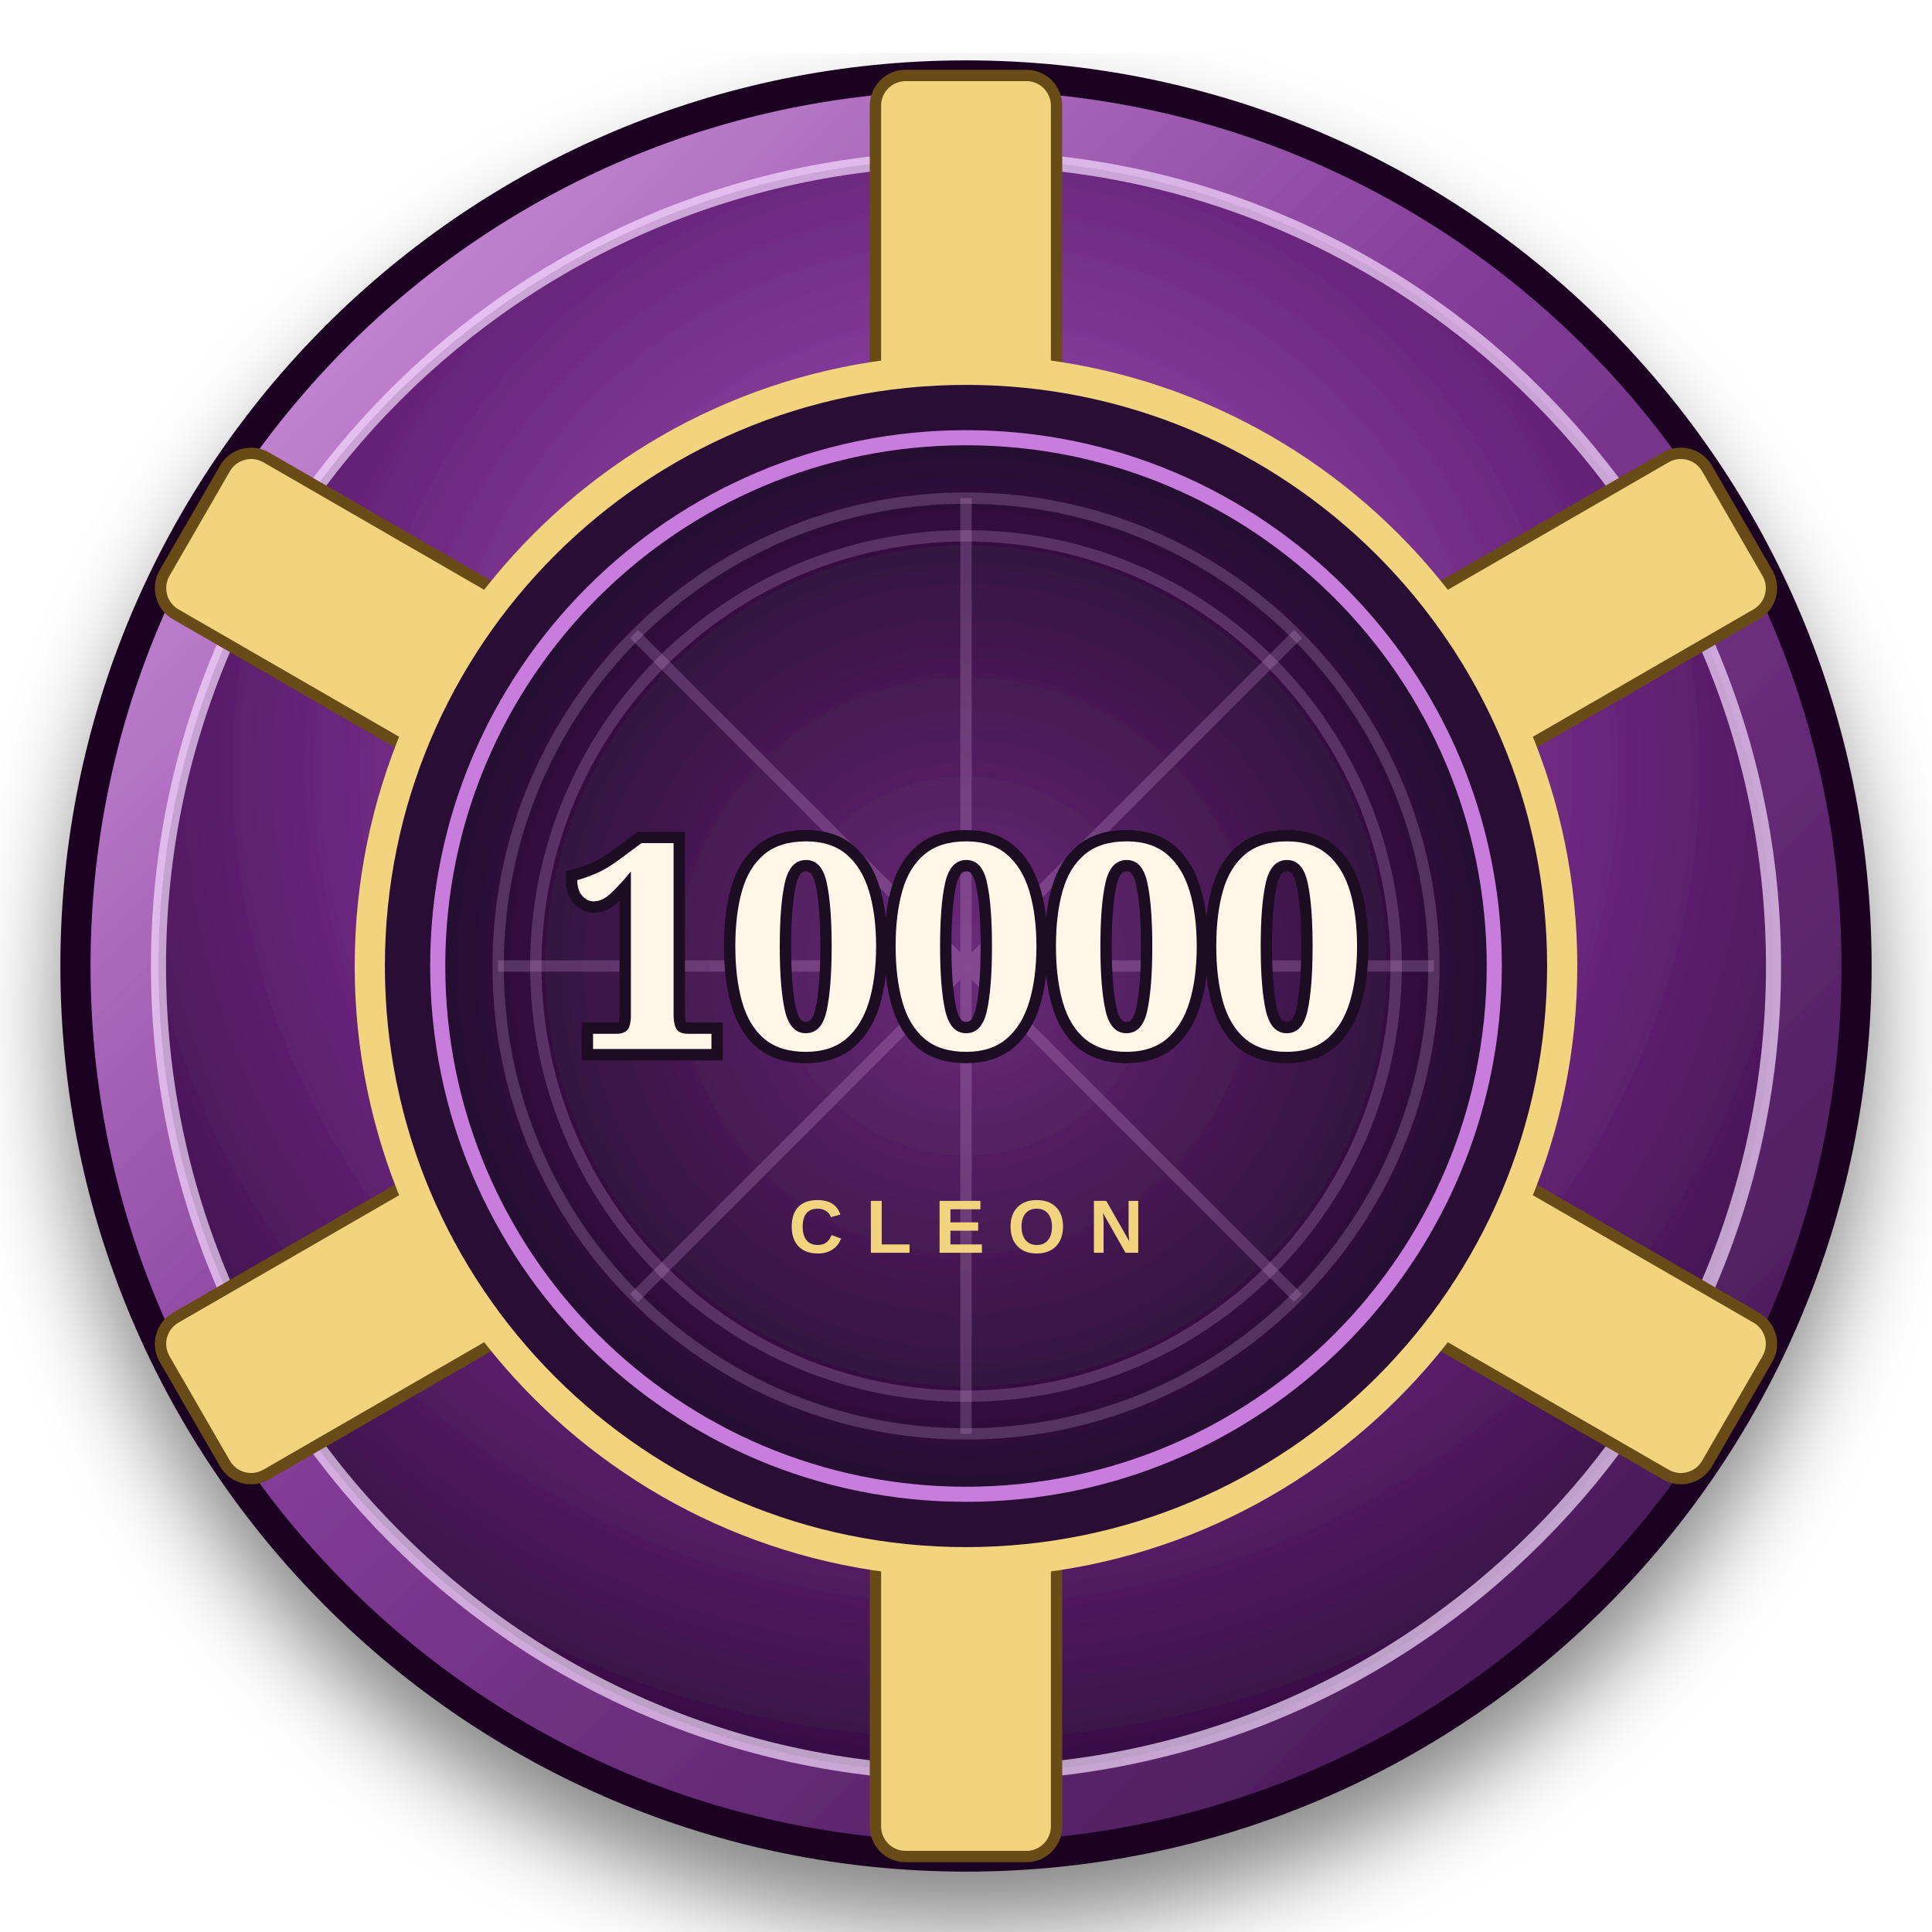
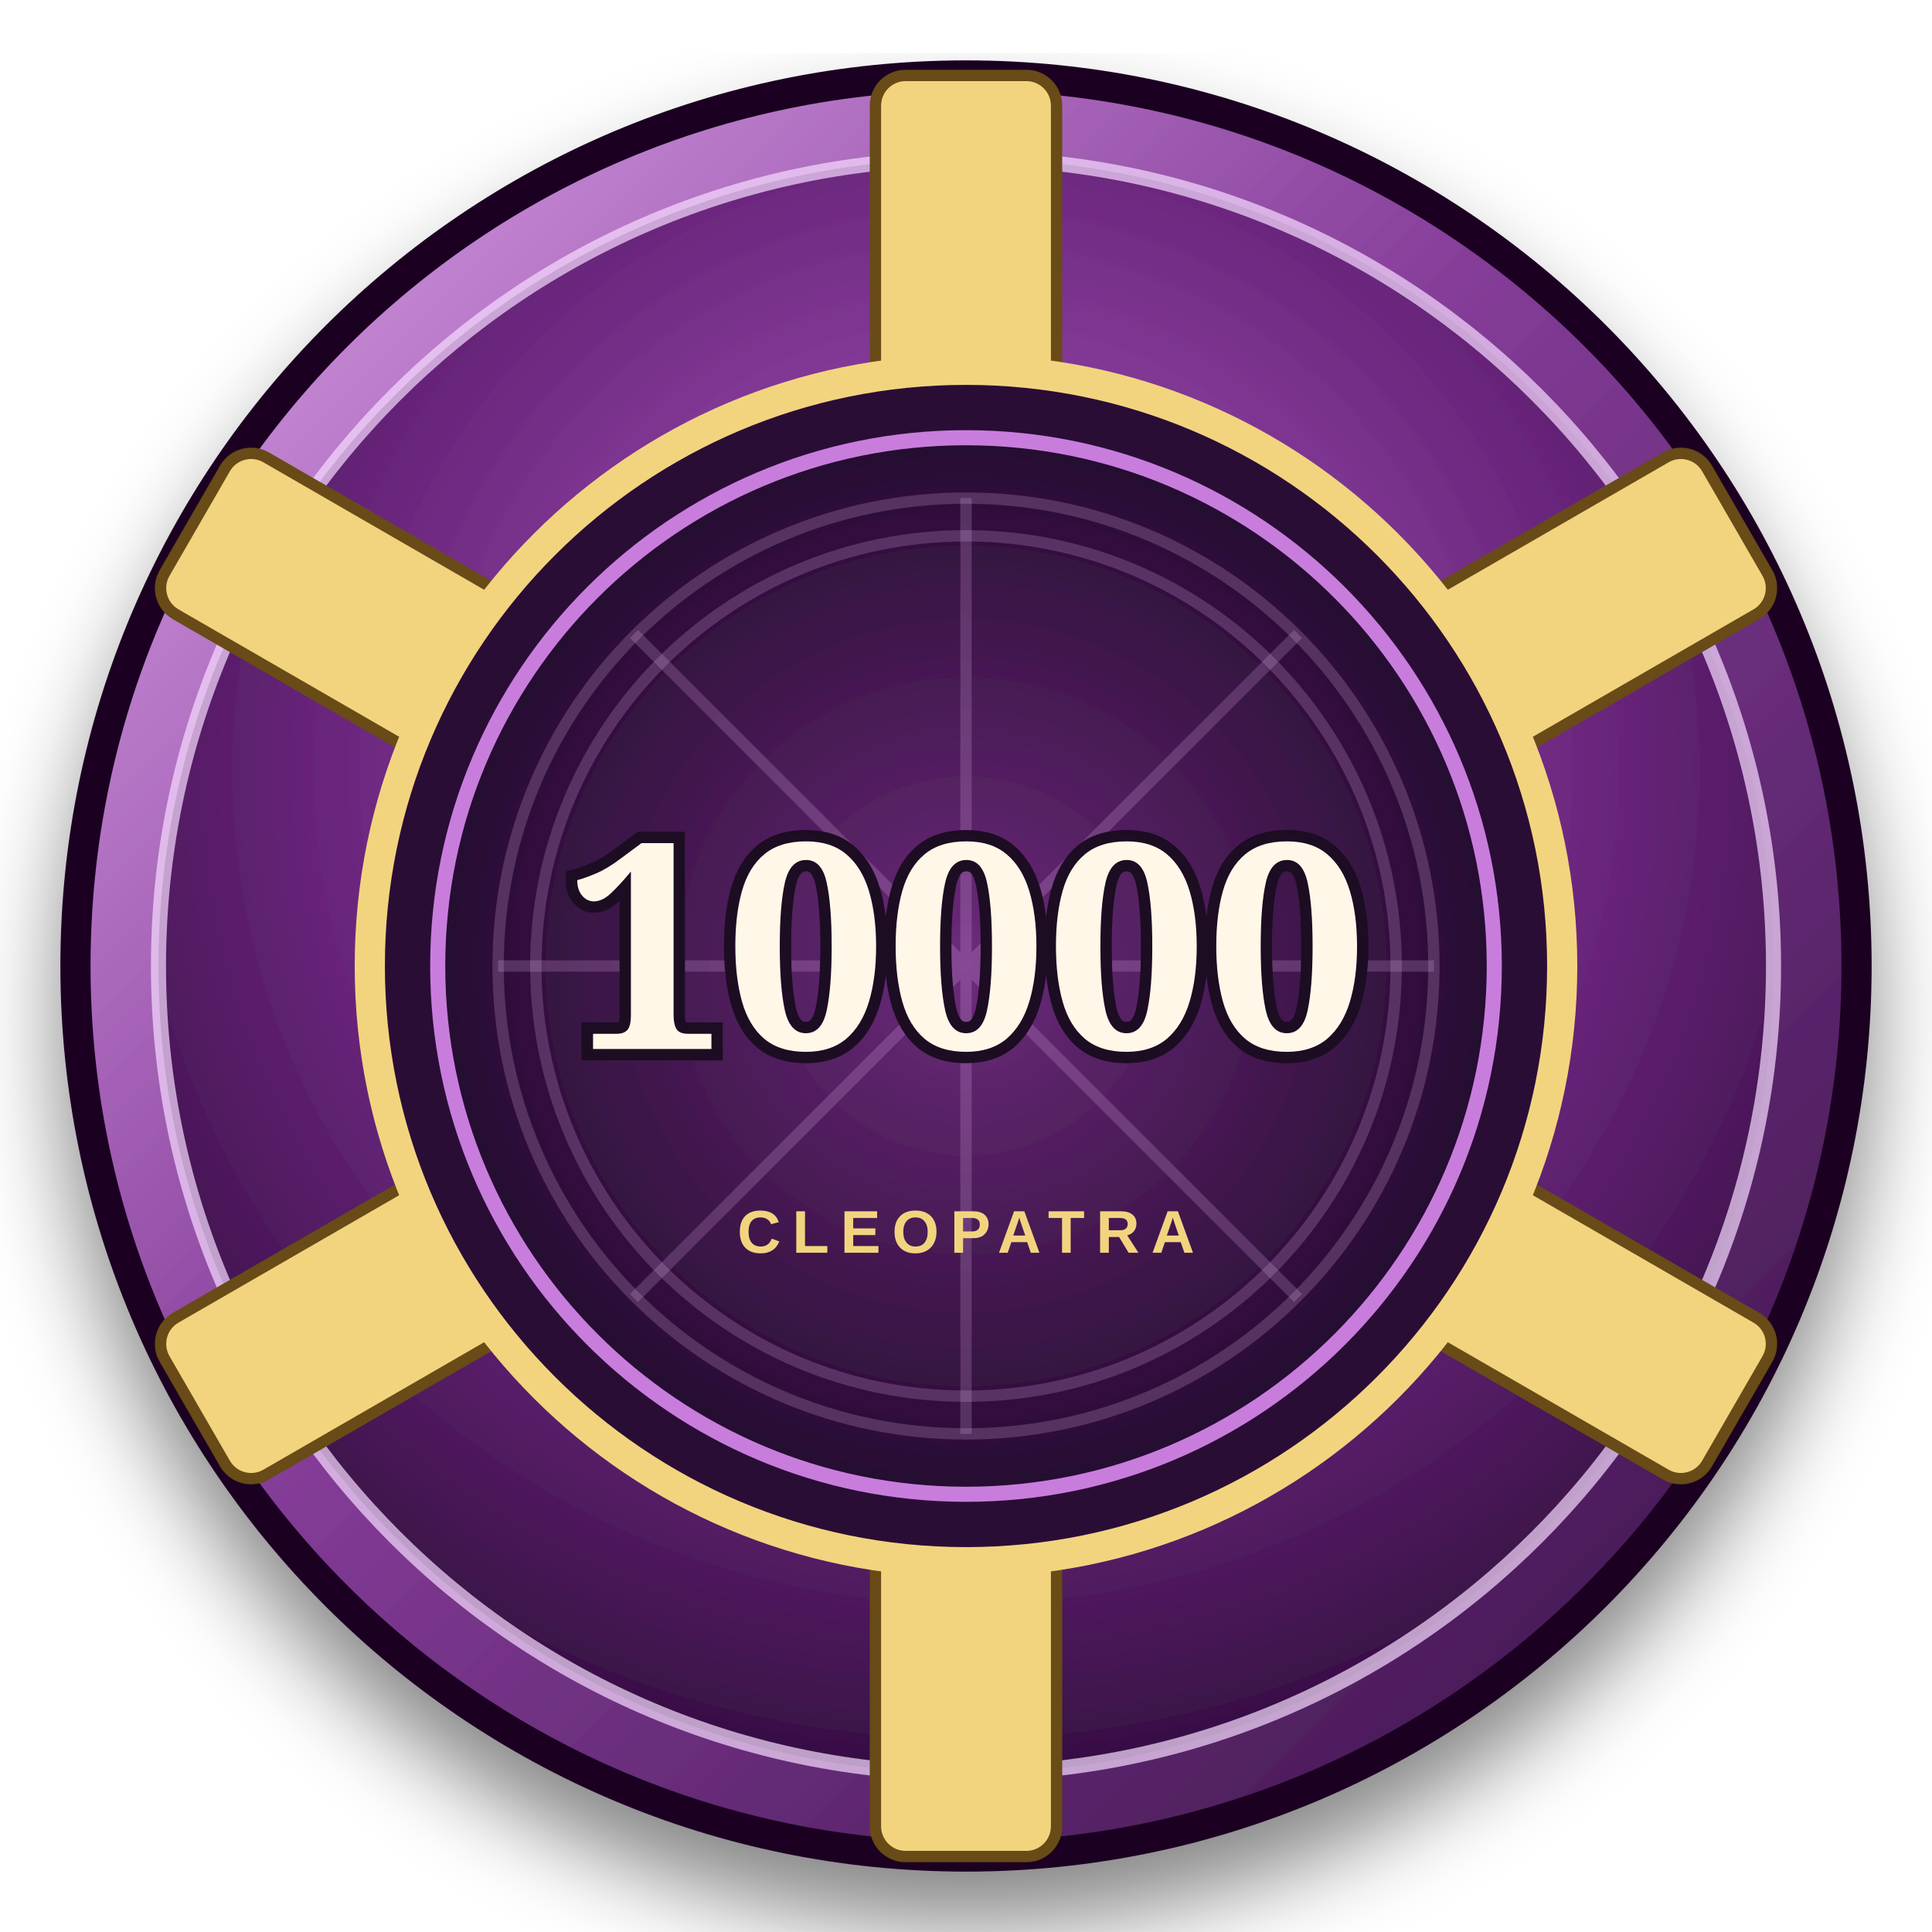
<svg xmlns="http://www.w3.org/2000/svg" viewBox="0 0 256 256" role="img" aria-label="10000 peso casino chip">
  <defs>
    <radialGradient id="face" cx="50%" cy="38%" r="66%">
      <stop offset="0" stop-color="#b25ecb" />
      <stop offset=".61" stop-color="#672479" />
      <stop offset="1" stop-color="#2c0b38" />
    </radialGradient>
    <linearGradient id="rim" x1="0" y1="0" x2="1" y2="1">
      <stop stop-color="#e1a8ee" />
      <stop offset=".45" stop-color="#843c98" />
      <stop offset="1" stop-color="#351043" />
    </linearGradient>
    <radialGradient id="core">
      <stop stop-color="#6d2b7c" />
      <stop offset="1" stop-color="#260b31" />
    </radialGradient>
    <filter id="shadow" x="-25%" y="-25%" width="150%" height="150%">
      <feDropShadow dx="0" dy="7" stdDeviation="6" flood-opacity=".48" />
    </filter>
  </defs>
  <g filter="url(#shadow)">
    <circle cx="128" cy="128" r="118" fill="url(#rim)" stroke="#1c0624" stroke-width="4" />
    <circle cx="128" cy="128" r="107" fill="url(#face)" stroke="#f7dcff" stroke-opacity=".7" stroke-width="2" />
    <g fill="#f2d47f" stroke="#684b16" stroke-width="1.5">
      <rect x="116" y="10" width="24" height="43" rx="4" />
      <rect x="116" y="203" width="24" height="43" rx="4" />
      <rect x="116" y="10" width="24" height="43" rx="4" transform="rotate(60 128 128)" />
      <rect x="116" y="203" width="24" height="43" rx="4" transform="rotate(60 128 128)" />
      <rect x="116" y="10" width="24" height="43" rx="4" transform="rotate(120 128 128)" />
      <rect x="116" y="203" width="24" height="43" rx="4" transform="rotate(120 128 128)" />
    </g>
    <circle cx="128" cy="128" r="79" fill="#2b0d36" stroke="#f2d47f" stroke-width="4" />
    <circle cx="128" cy="128" r="70" fill="url(#core)" stroke="#c87ddd" stroke-width="2" />
    <g fill="none" stroke="#e2afea" stroke-opacity=".22" stroke-width="1.5">
      <circle cx="128" cy="128" r="62" />
      <circle cx="128" cy="128" r="57" />
      <path d="M128 66v124M66 128h124M84 84l88 88M172 84l-88 88" />
    </g>
    <text x="128" y="139" text-anchor="middle" fill="#fff8e8" stroke="#1c0724" stroke-width="3" paint-order="stroke" font-family="Georgia,serif" font-size="38" font-weight="700">10000</text>
-     <text x="128" y="166" text-anchor="middle" fill="#f2d47f" font-family="Arial,sans-serif" font-size="10" font-weight="700" letter-spacing="3">CLEON</text>
+     <text x="128" y="166" text-anchor="middle" fill="#f2d47f" font-family="Arial,sans-serif" font-size="8" font-weight="700" letter-spacing="1.5">CLEOPATRA</text>
  </g>
</svg>
